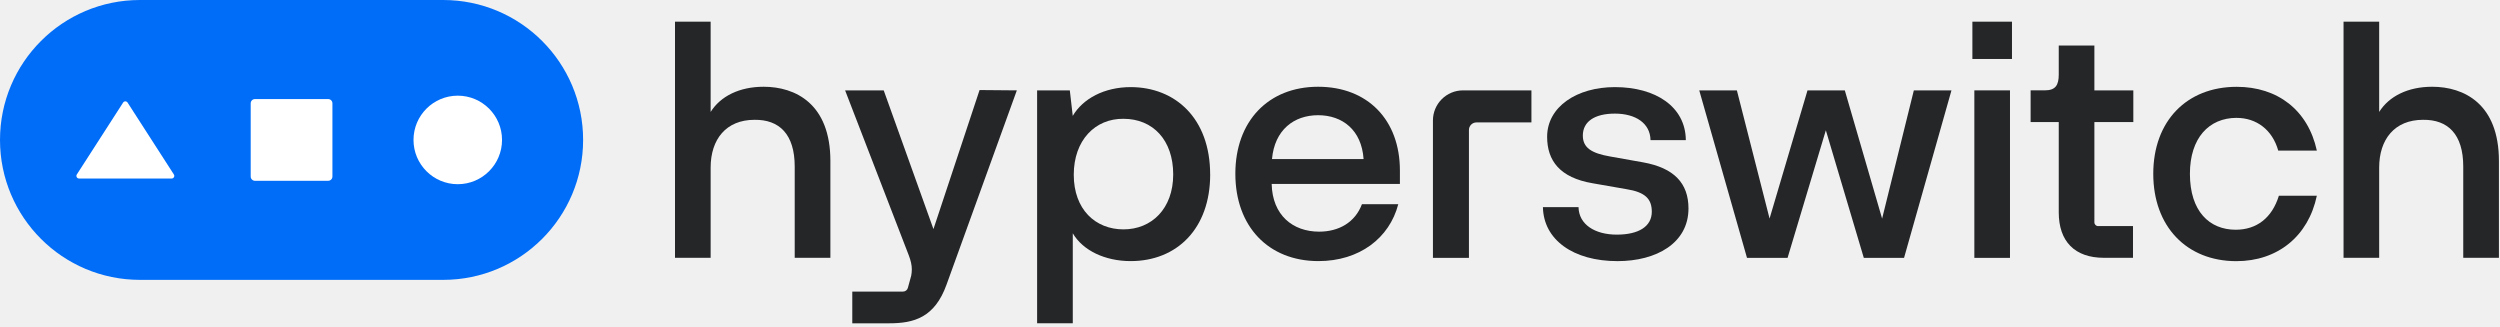
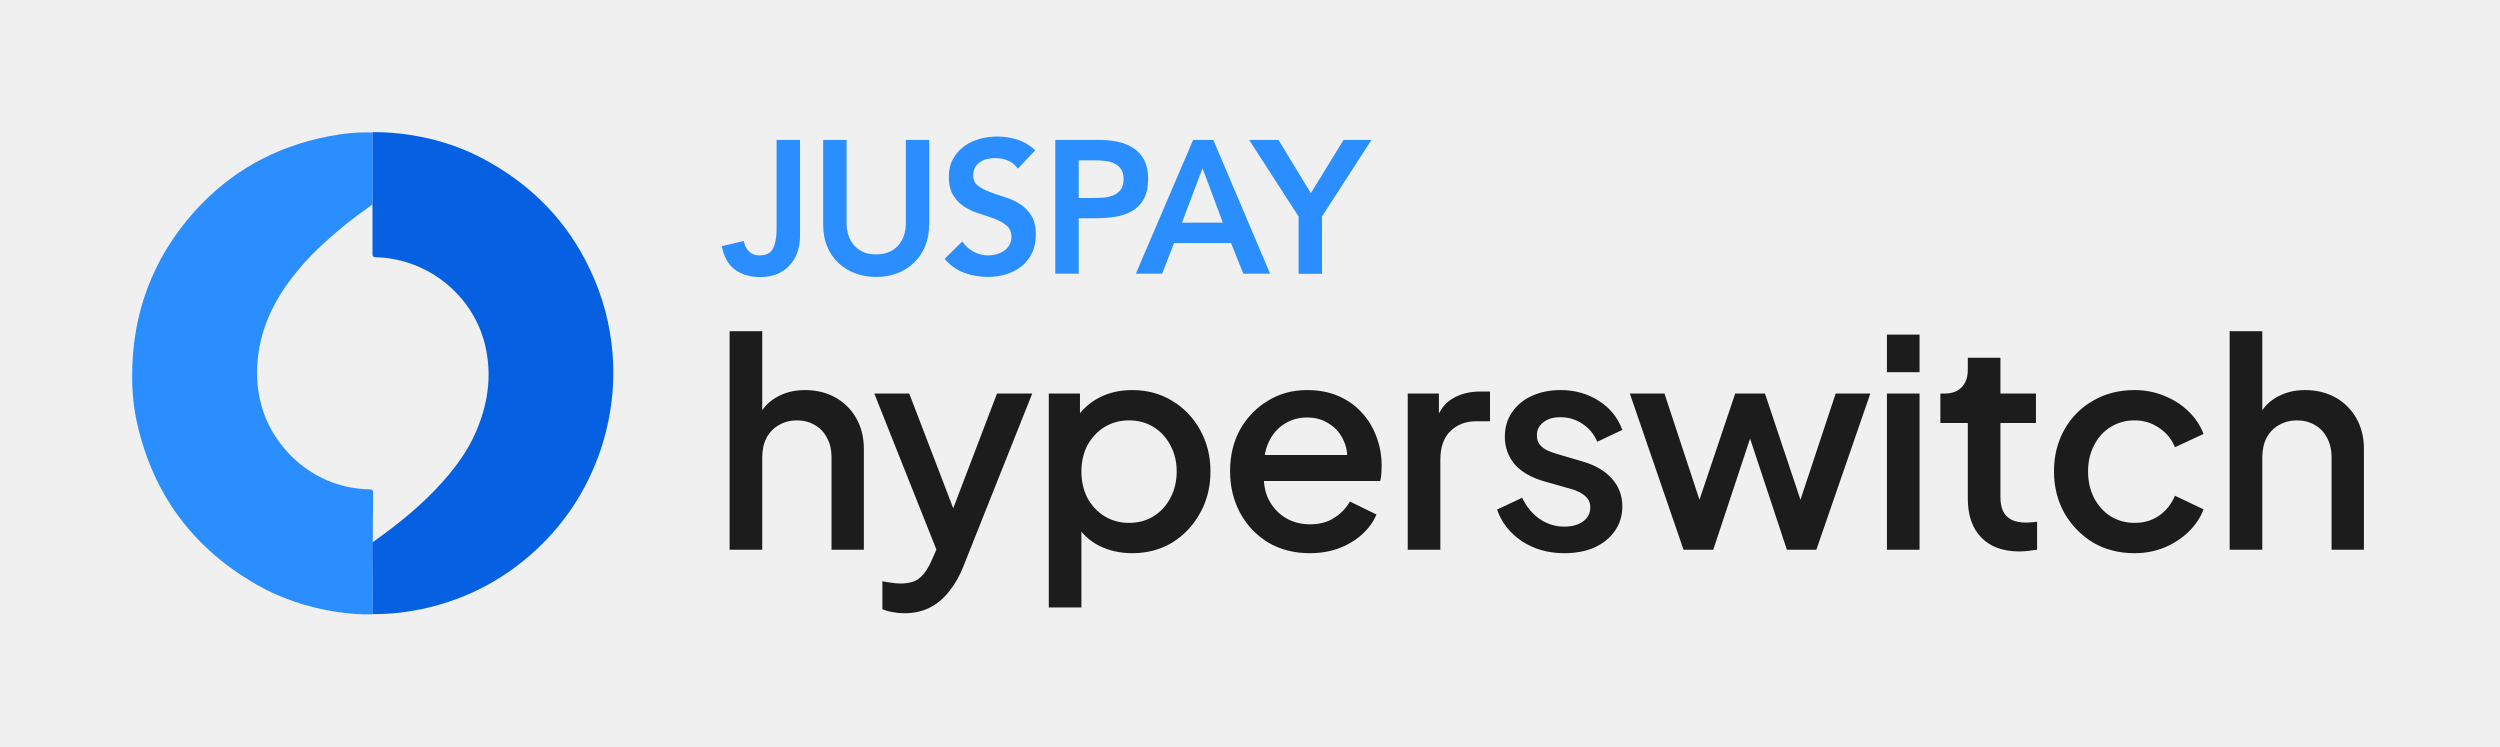
- <svg xmlns="http://www.w3.org/2000/svg" width="766" height="100" viewBox="0 0 766 100" fill="none">
-   <g clip-path="url(#clip0_1969_1952)">
-     <path d="M370.801 53.44C370.801 70.08 360.581 80 346.441 80C338.621 80 331.811 76.79 328.701 71.48V99.04H317.771V27.69H327.791L328.691 35.51C331.801 30.2 338.411 26.69 346.431 26.69C360.061 26.69 370.791 36.21 370.791 53.45L370.801 53.44ZM359.471 53.44C359.471 42.92 353.261 36.4 344.231 36.4C335.611 36.3 329.001 42.91 329.001 53.54C329.001 64.17 335.621 70.28 344.231 70.28C352.841 70.28 359.471 63.97 359.471 53.44Z" fill="#242628" />
-     <path d="M428.931 56.35H389.641C389.841 65.97 396.151 70.98 404.171 70.98C410.181 70.98 415.201 68.17 417.301 62.56H428.431C425.721 72.98 416.501 80 403.971 80C388.631 80 378.511 69.38 378.511 53.24C378.511 37.1 388.631 26.58 403.871 26.58C419.111 26.58 428.931 36.8 428.931 52.24V56.35ZM389.741 48.73H417.801C417.201 39.81 411.291 35.3 403.871 35.3C396.451 35.3 390.541 39.81 389.741 48.73Z" fill="#242628" />
-     <path d="M448.281 27.69C443.181 27.69 439.051 31.82 439.051 36.92V79.01H450.081V51.65V39.82C450.081 38.55 451.111 37.51 452.391 37.51H469.231V27.69H448.291H448.281Z" fill="#242628" />
-     <path d="M300.14 27.59L286.01 70.19L270.77 27.69H258.94L278.48 78.31C279.08 79.91 279.38 81.22 279.38 82.52C279.38 83.23 279.31 83.88 279.19 84.48L279.16 84.59C279.09 84.91 279.01 85.21 278.91 85.5L278.17 88.21C277.99 88.88 277.38 89.34 276.69 89.34H261.14V99.06H272.47C280.09 99.06 286.4 97.26 290.01 87.23L311.56 27.69L300.13 27.59H300.14Z" fill="#242628" />
-     <path d="M206.82 79H217.74V51.34C217.74 42.72 222.45 36.71 231.17 36.71C238.79 36.61 243.5 41.12 243.5 51.04V79H254.43V49.33C254.43 31.79 243.71 26.58 233.98 26.58C226.56 26.58 220.75 29.49 217.74 34.3V6.64H206.82V79Z" fill="#242628" />
-     <path d="M483.66 63.47C483.76 68.78 488.67 71.89 495.39 71.89C502.11 71.89 506.11 69.38 506.11 64.87C506.11 60.96 504.11 58.86 498.29 57.95L487.97 56.15C477.95 54.45 474.04 49.23 474.04 41.92C474.04 32.7 483.16 26.69 494.79 26.69C507.32 26.69 516.44 32.7 516.54 42.93H505.72C505.62 37.72 501.11 34.81 494.8 34.81C488.49 34.81 484.98 37.32 484.98 41.53C484.98 45.24 487.59 46.94 493.3 47.94L503.42 49.74C512.94 51.44 517.35 56.15 517.35 63.87C517.35 74.49 507.53 80.01 495.6 80.01C482.07 80.01 472.95 73.5 472.75 63.47H483.68H483.66Z" fill="#242628" />
-     <path d="M542.19 66.98L553.82 27.69H565.25L576.68 66.98L586.4 27.69H597.93L583.4 79.01H571.07L559.44 39.92L547.71 79.01H535.28L520.65 27.69H532.18L542.2 66.98H542.19Z" fill="#242628" />
-     <path d="M604.34 6.64H616.47V18.07H604.34V6.64ZM604.94 27.69H615.86V79.01H604.94V27.69Z" fill="#242628" />
-     <path d="M685.32 36.11C676.8 36.11 670.99 42.32 670.99 53.25C670.99 64.78 677 70.39 685.02 70.39C691.43 70.39 696.15 66.78 698.25 59.97H709.88C707.27 72.4 697.85 80.02 685.22 80.02C669.99 80.02 659.76 69.4 659.76 53.26C659.76 37.12 669.98 26.6 685.32 26.6C697.85 26.6 707.17 33.72 709.88 46.14H698.05C696.25 39.73 691.33 36.12 685.32 36.12V36.11Z" fill="#242628" />
-     <path d="M642.87 69.28C642.23 69.28 641.72 68.76 641.72 68.13V37.41H653.65V27.69H641.72V13.95H630.8V22.87C630.8 26.08 629.8 27.68 626.59 27.68H622.18V37.4H630.8V65.06C630.8 73.98 635.71 78.99 644.63 78.99H653.55V69.27H642.88L642.87 69.28Z" fill="#242628" />
-     <path d="M745.22 26.58C737.8 26.58 731.99 29.49 728.98 34.3V6.64H718.06V79H728.98V51.34C728.98 42.72 733.69 36.71 742.41 36.71C750.03 36.61 754.74 41.12 754.74 51.04V79H765.67V49.33C765.67 31.79 754.95 26.58 745.22 26.58Z" fill="#242628" />
-     <g clip-path="url(#clip1_1969_1952)">
-       <path d="M135.792 0H42.875C19.196 0 0 19.196 0 42.875C0 66.554 19.196 85.75 42.875 85.75H135.792C159.471 85.75 178.667 66.554 178.667 42.875C178.667 19.196 159.471 0 135.792 0Z" fill="#006DF9" />
-       <path d="M140.261 56.437C147.751 56.437 153.822 50.365 153.822 42.875C153.822 35.385 147.751 29.314 140.261 29.314C132.771 29.314 126.699 35.385 126.699 42.875C126.699 50.365 132.771 56.437 140.261 56.437Z" fill="white" />
-       <path d="M53.272 53.451L39.088 31.425C38.768 30.93 38.045 30.93 37.725 31.425L23.541 53.451C23.192 53.989 23.58 54.699 24.222 54.699H52.591C53.233 54.699 53.621 53.989 53.272 53.451Z" fill="white" />
-       <path d="M100.55 30.353H78.117C77.397 30.353 76.814 30.937 76.814 31.657V54.09C76.814 54.81 77.397 55.394 78.117 55.394H100.55C101.27 55.394 101.854 54.81 101.854 54.09V31.657C101.854 30.937 101.27 30.353 100.55 30.353Z" fill="white" />
-     </g>
-   </g>
-   <defs>
-     <clipPath id="clip0_1969_1952">
-       <rect width="765.66" height="99.05" fill="white" />
-     </clipPath>
-     <clipPath id="clip1_1969_1952">
-       <rect width="178.667" height="85.75" fill="white" />
-     </clipPath>
-   </defs>
+ <svg xmlns="http://www.w3.org/2000/svg" width="730" height="218" viewBox="0 0 730 218" fill="none">
+   <path fill-rule="evenodd" clip-rule="evenodd" d="M108.765 179.394C105.392 179.488 102.113 179.206 98.74 178.737C89.652 177.423 81.126 174.513 73.255 169.726C55.829 159.214 44.679 143.915 40.088 123.829C39.057 119.324 38.589 114.725 38.589 110.125C38.495 91.729 44.492 75.585 56.672 61.882C67.259 50.055 80.376 42.828 95.836 39.825C100.146 38.98 104.455 38.511 108.765 38.698C108.765 45.738 108.765 52.683 108.765 59.723C108.578 59.817 108.391 59.911 108.203 60.098C105.673 61.882 103.144 63.759 100.708 65.73C95.18 70.235 89.933 75.022 85.529 80.747C79.627 88.35 75.692 96.704 75.129 106.559C74.848 111.252 75.41 115.851 76.91 120.262C80.564 131.244 91.9 142.601 107.828 142.882C108.765 142.882 108.953 143.07 108.953 144.103C108.859 148.889 108.859 158.463 108.859 158.463C108.859 158.463 108.859 159.026 108.859 159.308C108.765 165.972 108.765 172.636 108.765 179.394Z" fill="#2B8EFF" />
+   <path fill-rule="evenodd" clip-rule="evenodd" d="M108.764 59.628C108.764 59.628 108.764 45.643 108.764 38.603C112.605 38.509 116.353 38.885 120.101 39.448C127.128 40.574 133.874 42.639 140.245 45.924C153.456 52.776 163.856 62.537 170.883 75.865C174.911 83.562 177.535 91.728 178.565 100.269C179.784 110.312 178.847 120.261 175.848 129.929C172.382 140.91 166.573 150.578 158.421 158.744C148.49 168.599 136.685 174.981 123.005 177.891C118.321 178.829 113.542 179.393 108.764 179.299C108.764 172.541 108.764 165.877 108.764 159.119C108.764 158.837 108.764 158.368 108.764 158.368C108.764 158.368 109.045 158.18 109.139 158.087C116.447 152.924 123.38 147.293 129.376 140.535C133.312 136.123 136.685 131.43 139.027 125.987C142.306 118.29 143.618 110.406 141.931 102.052C138.933 86.847 125.348 75.49 109.701 75.115C108.67 75.115 108.764 74.27 108.764 74.27V59.628Z" fill="#0561E2" />
+   <path d="M213.044 160.521V96.701H222.571V123.848L221.053 122.668C222.177 119.801 223.976 117.637 226.449 116.176C228.922 114.659 231.788 113.9 235.048 113.9C238.42 113.9 241.399 114.63 243.984 116.092C246.57 117.553 248.593 119.576 250.055 122.162C251.516 124.747 252.247 127.698 252.247 131.014V160.521H242.804V133.628C242.804 131.323 242.355 129.384 241.455 127.81C240.612 126.18 239.432 124.944 237.914 124.101C236.397 123.202 234.655 122.752 232.687 122.752C230.776 122.752 229.034 123.202 227.46 124.101C225.943 124.944 224.734 126.18 223.835 127.81C222.992 129.44 222.571 131.379 222.571 133.628V160.521H213.044ZM263.98 179.069C262.856 179.069 261.732 178.957 260.607 178.732C259.54 178.563 258.556 178.282 257.657 177.889V169.711C258.331 169.88 259.146 170.02 260.102 170.132C261.057 170.301 261.984 170.385 262.884 170.385C265.525 170.385 267.464 169.795 268.701 168.615C269.994 167.491 271.146 165.749 272.157 163.388L275.193 156.475L275.024 164.484L255.296 114.911H265.497L280.082 152.934H276.626L291.127 114.911H301.412L281.263 165.496C280.195 168.193 278.846 170.554 277.216 172.577C275.642 174.657 273.759 176.259 271.567 177.383C269.432 178.507 266.902 179.069 263.98 179.069ZM306.246 177.383V114.911H315.351V124.354L314.255 122.162C315.941 119.576 318.189 117.553 321 116.092C323.81 114.63 327.013 113.9 330.61 113.9C334.938 113.9 338.816 114.94 342.245 117.019C345.73 119.099 348.455 121.937 350.423 125.534C352.446 129.131 353.458 133.178 353.458 137.674C353.458 142.171 352.446 146.217 350.423 149.815C348.455 153.412 345.758 156.278 342.329 158.414C338.901 160.493 334.994 161.533 330.61 161.533C327.07 161.533 323.838 160.803 320.915 159.341C318.049 157.88 315.829 155.772 314.255 153.018L315.772 151.248V177.383H306.246ZM329.683 152.681C332.381 152.681 334.77 152.035 336.849 150.742C338.929 149.449 340.559 147.679 341.739 145.431C342.976 143.126 343.594 140.541 343.594 137.674C343.594 134.808 342.976 132.251 341.739 130.002C340.559 127.754 338.929 125.984 336.849 124.691C334.77 123.398 332.381 122.752 329.683 122.752C327.041 122.752 324.653 123.398 322.517 124.691C320.437 125.984 318.779 127.754 317.543 130.002C316.363 132.251 315.772 134.808 315.772 137.674C315.772 140.541 316.363 143.126 317.543 145.431C318.779 147.679 320.437 149.449 322.517 150.742C324.653 152.035 327.041 152.681 329.683 152.681ZM382.453 161.533C377.9 161.533 373.853 160.493 370.312 158.414C366.828 156.278 364.102 153.412 362.135 149.815C360.168 146.161 359.184 142.086 359.184 137.59C359.184 132.981 360.168 128.906 362.135 125.365C364.158 121.825 366.856 119.042 370.228 117.019C373.6 114.94 377.422 113.9 381.694 113.9C385.122 113.9 388.186 114.49 390.883 115.67C393.581 116.85 395.857 118.48 397.712 120.56C399.567 122.583 400.972 124.916 401.928 127.557C402.939 130.199 403.445 133.009 403.445 135.988C403.445 136.719 403.417 137.478 403.361 138.264C403.305 139.051 403.192 139.782 403.024 140.456H366.687V132.869H397.628L393.075 136.325C393.637 133.571 393.441 131.126 392.485 128.991C391.586 126.799 390.181 125.084 388.27 123.848C386.415 122.555 384.223 121.909 381.694 121.909C379.165 121.909 376.917 122.555 374.949 123.848C372.982 125.084 371.465 126.883 370.397 129.244C369.329 131.548 368.907 134.358 369.132 137.674C368.851 140.766 369.273 143.463 370.397 145.768C371.577 148.072 373.207 149.871 375.287 151.163C377.422 152.456 379.839 153.102 382.537 153.102C385.291 153.102 387.623 152.484 389.534 151.248C391.502 150.011 393.047 148.409 394.171 146.442L401.928 150.236C401.028 152.372 399.623 154.311 397.712 156.053C395.857 157.739 393.609 159.088 390.968 160.1C388.382 161.055 385.544 161.533 382.453 161.533ZM411.056 160.521V114.911H420.162V124.101L419.318 122.752C420.33 119.773 421.96 117.637 424.208 116.345C426.456 114.996 429.154 114.321 432.302 114.321H435.084V123.005H431.121C427.974 123.005 425.417 123.988 423.45 125.956C421.539 127.867 420.583 130.621 420.583 134.218V160.521H411.056ZM456.776 161.533C452.111 161.533 448.009 160.381 444.468 158.077C440.983 155.772 438.538 152.681 437.133 148.803L444.468 145.346C445.704 147.932 447.39 149.983 449.526 151.501C451.718 153.018 454.135 153.777 456.776 153.777C459.025 153.777 460.851 153.271 462.256 152.259C463.662 151.248 464.364 149.871 464.364 148.128C464.364 147.004 464.055 146.105 463.437 145.431C462.818 144.7 462.032 144.11 461.076 143.66C460.177 143.21 459.249 142.873 458.294 142.648L451.128 140.625C447.194 139.501 444.243 137.815 442.276 135.567C440.365 133.262 439.409 130.593 439.409 127.557C439.409 124.803 440.112 122.415 441.517 120.391C442.922 118.312 444.861 116.71 447.334 115.586C449.807 114.462 452.589 113.9 455.68 113.9C459.84 113.9 463.549 114.94 466.809 117.019C470.069 119.042 472.373 121.881 473.722 125.534L466.387 128.991C465.488 126.799 464.055 125.056 462.088 123.764C460.177 122.471 458.013 121.825 455.596 121.825C453.517 121.825 451.859 122.33 450.622 123.342C449.386 124.298 448.767 125.562 448.767 127.136C448.767 128.204 449.048 129.103 449.61 129.834C450.172 130.508 450.903 131.07 451.802 131.52C452.702 131.913 453.629 132.251 454.584 132.532L462.003 134.724C465.769 135.791 468.664 137.478 470.687 139.782C472.71 142.03 473.722 144.728 473.722 147.875C473.722 150.573 472.991 152.962 471.53 155.042C470.125 157.065 468.158 158.667 465.629 159.847C463.099 160.971 460.149 161.533 456.776 161.533ZM491.591 160.521L475.91 114.911H486.027L497.999 151.248H494.458L506.682 114.911H515.366L527.506 151.248H523.965L536.021 114.911H546.138L530.372 160.521H521.773L509.464 123.342H512.584L500.275 160.521H491.591ZM550.983 160.521V114.911H560.51V160.521H550.983ZM550.983 108.673V97.713H560.51V108.673H550.983ZM589.69 161.027C584.912 161.027 581.203 159.678 578.561 156.981C575.919 154.283 574.599 150.489 574.599 145.599V123.511H566.59V114.911H567.854C569.99 114.911 571.648 114.293 572.828 113.057C574.009 111.82 574.599 110.134 574.599 107.998V104.457H584.125V114.911H594.495V123.511H584.125V145.178C584.125 146.751 584.378 148.1 584.884 149.224C585.39 150.292 586.205 151.135 587.329 151.754C588.453 152.316 589.914 152.597 591.713 152.597C592.163 152.597 592.668 152.569 593.23 152.512C593.793 152.456 594.326 152.4 594.832 152.344V160.521C594.045 160.634 593.174 160.746 592.219 160.859C591.263 160.971 590.42 161.027 589.69 161.027ZM623.287 161.533C618.734 161.533 614.687 160.493 611.146 158.414C607.662 156.278 604.88 153.412 602.8 149.815C600.777 146.217 599.765 142.143 599.765 137.59C599.765 133.094 600.777 129.047 602.8 125.45C604.823 121.853 607.606 119.042 611.146 117.019C614.687 114.94 618.734 113.9 623.287 113.9C626.378 113.9 629.272 114.462 631.97 115.586C634.668 116.654 637.001 118.143 638.968 120.054C640.991 121.965 642.48 124.185 643.436 126.714L635.09 130.593C634.134 128.232 632.588 126.349 630.453 124.944C628.373 123.483 625.984 122.752 623.287 122.752C620.701 122.752 618.369 123.398 616.289 124.691C614.266 125.928 612.664 127.698 611.484 130.002C610.303 132.251 609.713 134.808 609.713 137.674C609.713 140.541 610.303 143.126 611.484 145.431C612.664 147.679 614.266 149.449 616.289 150.742C618.369 152.035 620.701 152.681 623.287 152.681C626.041 152.681 628.429 151.978 630.453 150.573C632.532 149.112 634.078 147.173 635.09 144.756L643.436 148.719C642.537 151.135 641.075 153.327 639.052 155.294C637.085 157.205 634.752 158.723 632.055 159.847C629.357 160.971 626.434 161.533 623.287 161.533ZM651.061 160.521V96.701H660.588V123.848L659.07 122.668C660.194 119.801 661.993 117.637 664.466 116.176C666.939 114.659 669.805 113.9 673.065 113.9C676.437 113.9 679.416 114.63 682.002 116.092C684.587 117.553 686.611 119.576 688.072 122.162C689.533 124.747 690.264 127.698 690.264 131.014V160.521H680.821V133.628C680.821 131.323 680.372 129.384 679.473 127.81C678.629 126.18 677.449 124.944 675.932 124.101C674.414 123.202 672.672 122.752 670.705 122.752C668.794 122.752 667.051 123.202 665.478 124.101C663.96 124.944 662.752 126.18 661.852 127.81C661.009 129.44 660.588 131.379 660.588 133.628V160.521H651.061Z" fill="#1C1C1C" />
+   <path d="M233.604 69.098C233.604 70.643 233.35 72.113 232.88 73.547C232.409 74.981 231.649 76.232 230.709 77.335C229.732 78.438 228.537 79.284 227.09 79.946C225.642 80.571 223.942 80.902 222.06 80.902C219.02 80.902 216.523 80.166 214.605 78.732C212.651 77.298 211.385 75.018 210.77 71.893L217.175 70.348C217.392 71.635 217.898 72.665 218.731 73.437C219.527 74.209 220.54 74.577 221.734 74.577C223.688 74.577 225.027 73.915 225.715 72.555C226.402 71.231 226.764 69.356 226.764 67.002V40.858H233.604V69.098V69.098Z" fill="#2B8EFF" />
+   <path d="M271.307 65.568C271.307 67.922 270.909 70.054 270.113 71.93C269.317 73.842 268.231 75.423 266.856 76.746C265.481 78.07 263.853 79.1 261.971 79.799C260.089 80.534 258.026 80.865 255.819 80.865C253.612 80.865 251.549 80.497 249.703 79.799C247.822 79.1 246.193 78.07 244.782 76.746C243.371 75.423 242.285 73.805 241.525 71.93C240.729 70.054 240.367 67.922 240.367 65.568V40.858H247.207V65.348C247.207 66.304 247.351 67.296 247.641 68.363C247.93 69.392 248.401 70.385 249.088 71.268C249.74 72.15 250.644 72.886 251.766 73.437C252.852 74.025 254.227 74.283 255.855 74.283C257.484 74.283 258.859 73.989 259.944 73.437C261.03 72.886 261.935 72.15 262.622 71.268C263.274 70.385 263.78 69.429 264.07 68.363C264.359 67.296 264.504 66.304 264.504 65.348V40.858H271.343V65.568H271.307Z" fill="#2B8EFF" />
+   <path d="M297.217 49.241C296.493 48.174 295.516 47.402 294.322 46.887C293.091 46.373 291.825 46.152 290.486 46.152C289.69 46.152 288.93 46.262 288.17 46.446C287.41 46.63 286.759 46.924 286.18 47.329C285.564 47.733 285.094 48.248 284.732 48.91C284.37 49.572 284.189 50.307 284.189 51.19C284.189 52.513 284.624 53.543 285.564 54.205C286.469 54.903 287.591 55.529 288.93 56.007C290.269 56.521 291.716 57.036 293.308 57.514C294.901 57.992 296.348 58.654 297.723 59.5C299.062 60.346 300.184 61.485 301.089 62.846C301.993 64.243 302.464 66.118 302.464 68.398C302.464 70.494 302.102 72.333 301.342 73.877C300.582 75.458 299.569 76.745 298.266 77.775C296.963 78.804 295.48 79.576 293.779 80.091C292.078 80.606 290.269 80.864 288.423 80.864C286.035 80.864 283.719 80.459 281.548 79.65C279.34 78.841 277.422 77.481 275.83 75.569L281.005 70.494C281.837 71.781 282.923 72.774 284.298 73.509C285.673 74.245 287.084 74.576 288.604 74.576C289.4 74.576 290.196 74.465 290.992 74.245C291.789 74.024 292.512 73.693 293.164 73.252C293.815 72.811 294.322 72.259 294.72 71.561C295.118 70.899 295.335 70.09 295.335 69.207C295.335 67.773 294.864 66.67 293.96 65.898C293.055 65.126 291.933 64.464 290.594 63.949C289.255 63.434 287.772 62.919 286.18 62.441C284.587 61.963 283.104 61.301 281.801 60.493C280.462 59.684 279.34 58.581 278.436 57.183C277.531 55.786 277.06 53.947 277.06 51.631C277.06 49.608 277.458 47.88 278.291 46.409C279.087 44.939 280.173 43.725 281.511 42.732C282.814 41.776 284.334 41.041 286.035 40.563C287.736 40.085 289.473 39.864 291.246 39.864C293.272 39.864 295.226 40.195 297.144 40.783C299.026 41.409 300.763 42.438 302.283 43.872L297.217 49.241Z" fill="#2B8EFF" />
+   <path d="M308.185 40.858H321.103C322.949 40.858 324.722 41.042 326.459 41.41C328.16 41.778 329.68 42.403 330.982 43.248C332.285 44.131 333.335 45.271 334.095 46.705C334.854 48.176 335.253 49.977 335.253 52.147C335.253 54.611 334.818 56.596 333.986 58.104C333.154 59.611 332.032 60.788 330.621 61.597C329.209 62.406 327.581 62.994 325.699 63.288C323.817 63.583 321.899 63.73 319.873 63.73H314.988V79.909H308.148V40.858H308.185ZM319.149 57.81C320.126 57.81 321.14 57.773 322.189 57.699C323.238 57.626 324.215 57.405 325.084 57.038C325.952 56.67 326.676 56.118 327.255 55.383C327.798 54.647 328.087 53.618 328.087 52.294C328.087 51.081 327.834 50.125 327.328 49.389C326.821 48.654 326.17 48.102 325.373 47.734C324.577 47.33 323.673 47.109 322.696 46.999C321.719 46.889 320.778 46.815 319.873 46.815H314.988V57.81H319.149Z" fill="#2B8EFF" />
+   <path d="M348.39 40.857H354.289L370.862 79.908H363.046L359.464 70.973H342.817L339.344 79.908H331.672L348.39 40.857ZM357.075 65.016L351.14 49.131L345.133 65.016H357.075Z" fill="#2B8EFF" />
+   <path d="M379.183 63.214L364.744 40.857H373.32L382.765 56.411L392.319 40.857H400.461L386.022 63.214V79.945H379.183V63.214V63.214Z" fill="#2B8EFF" />
</svg>
